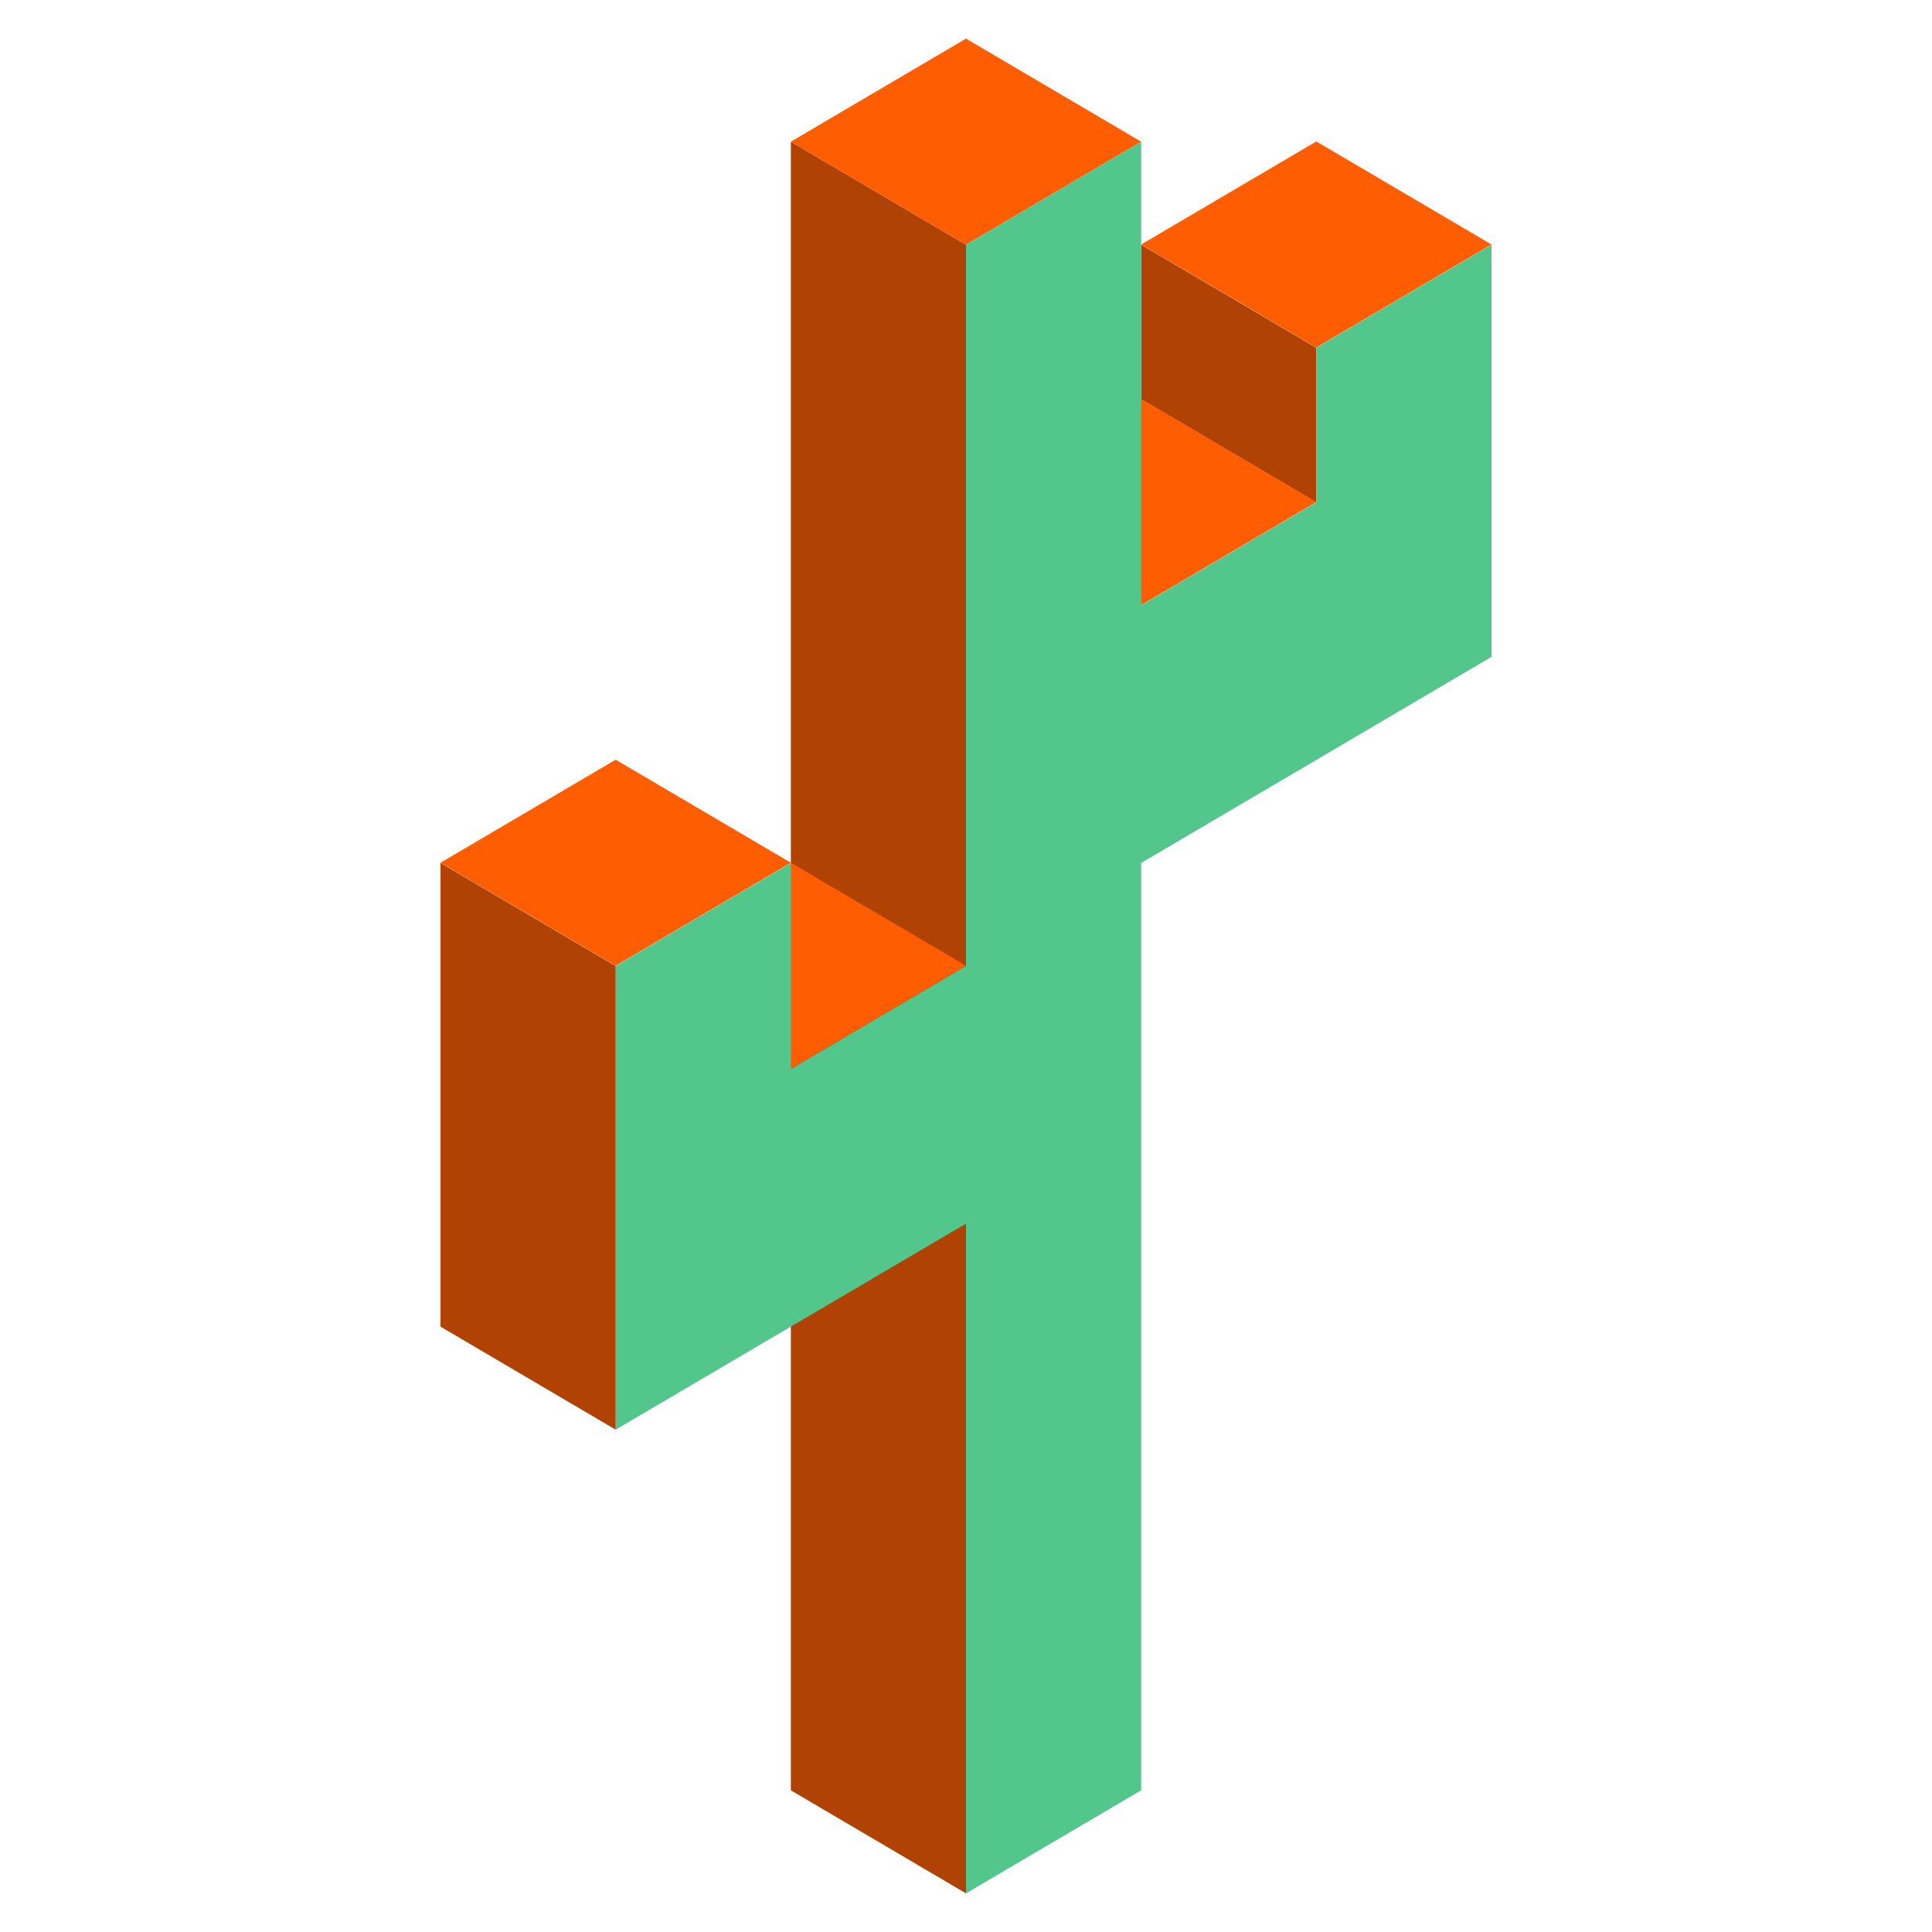
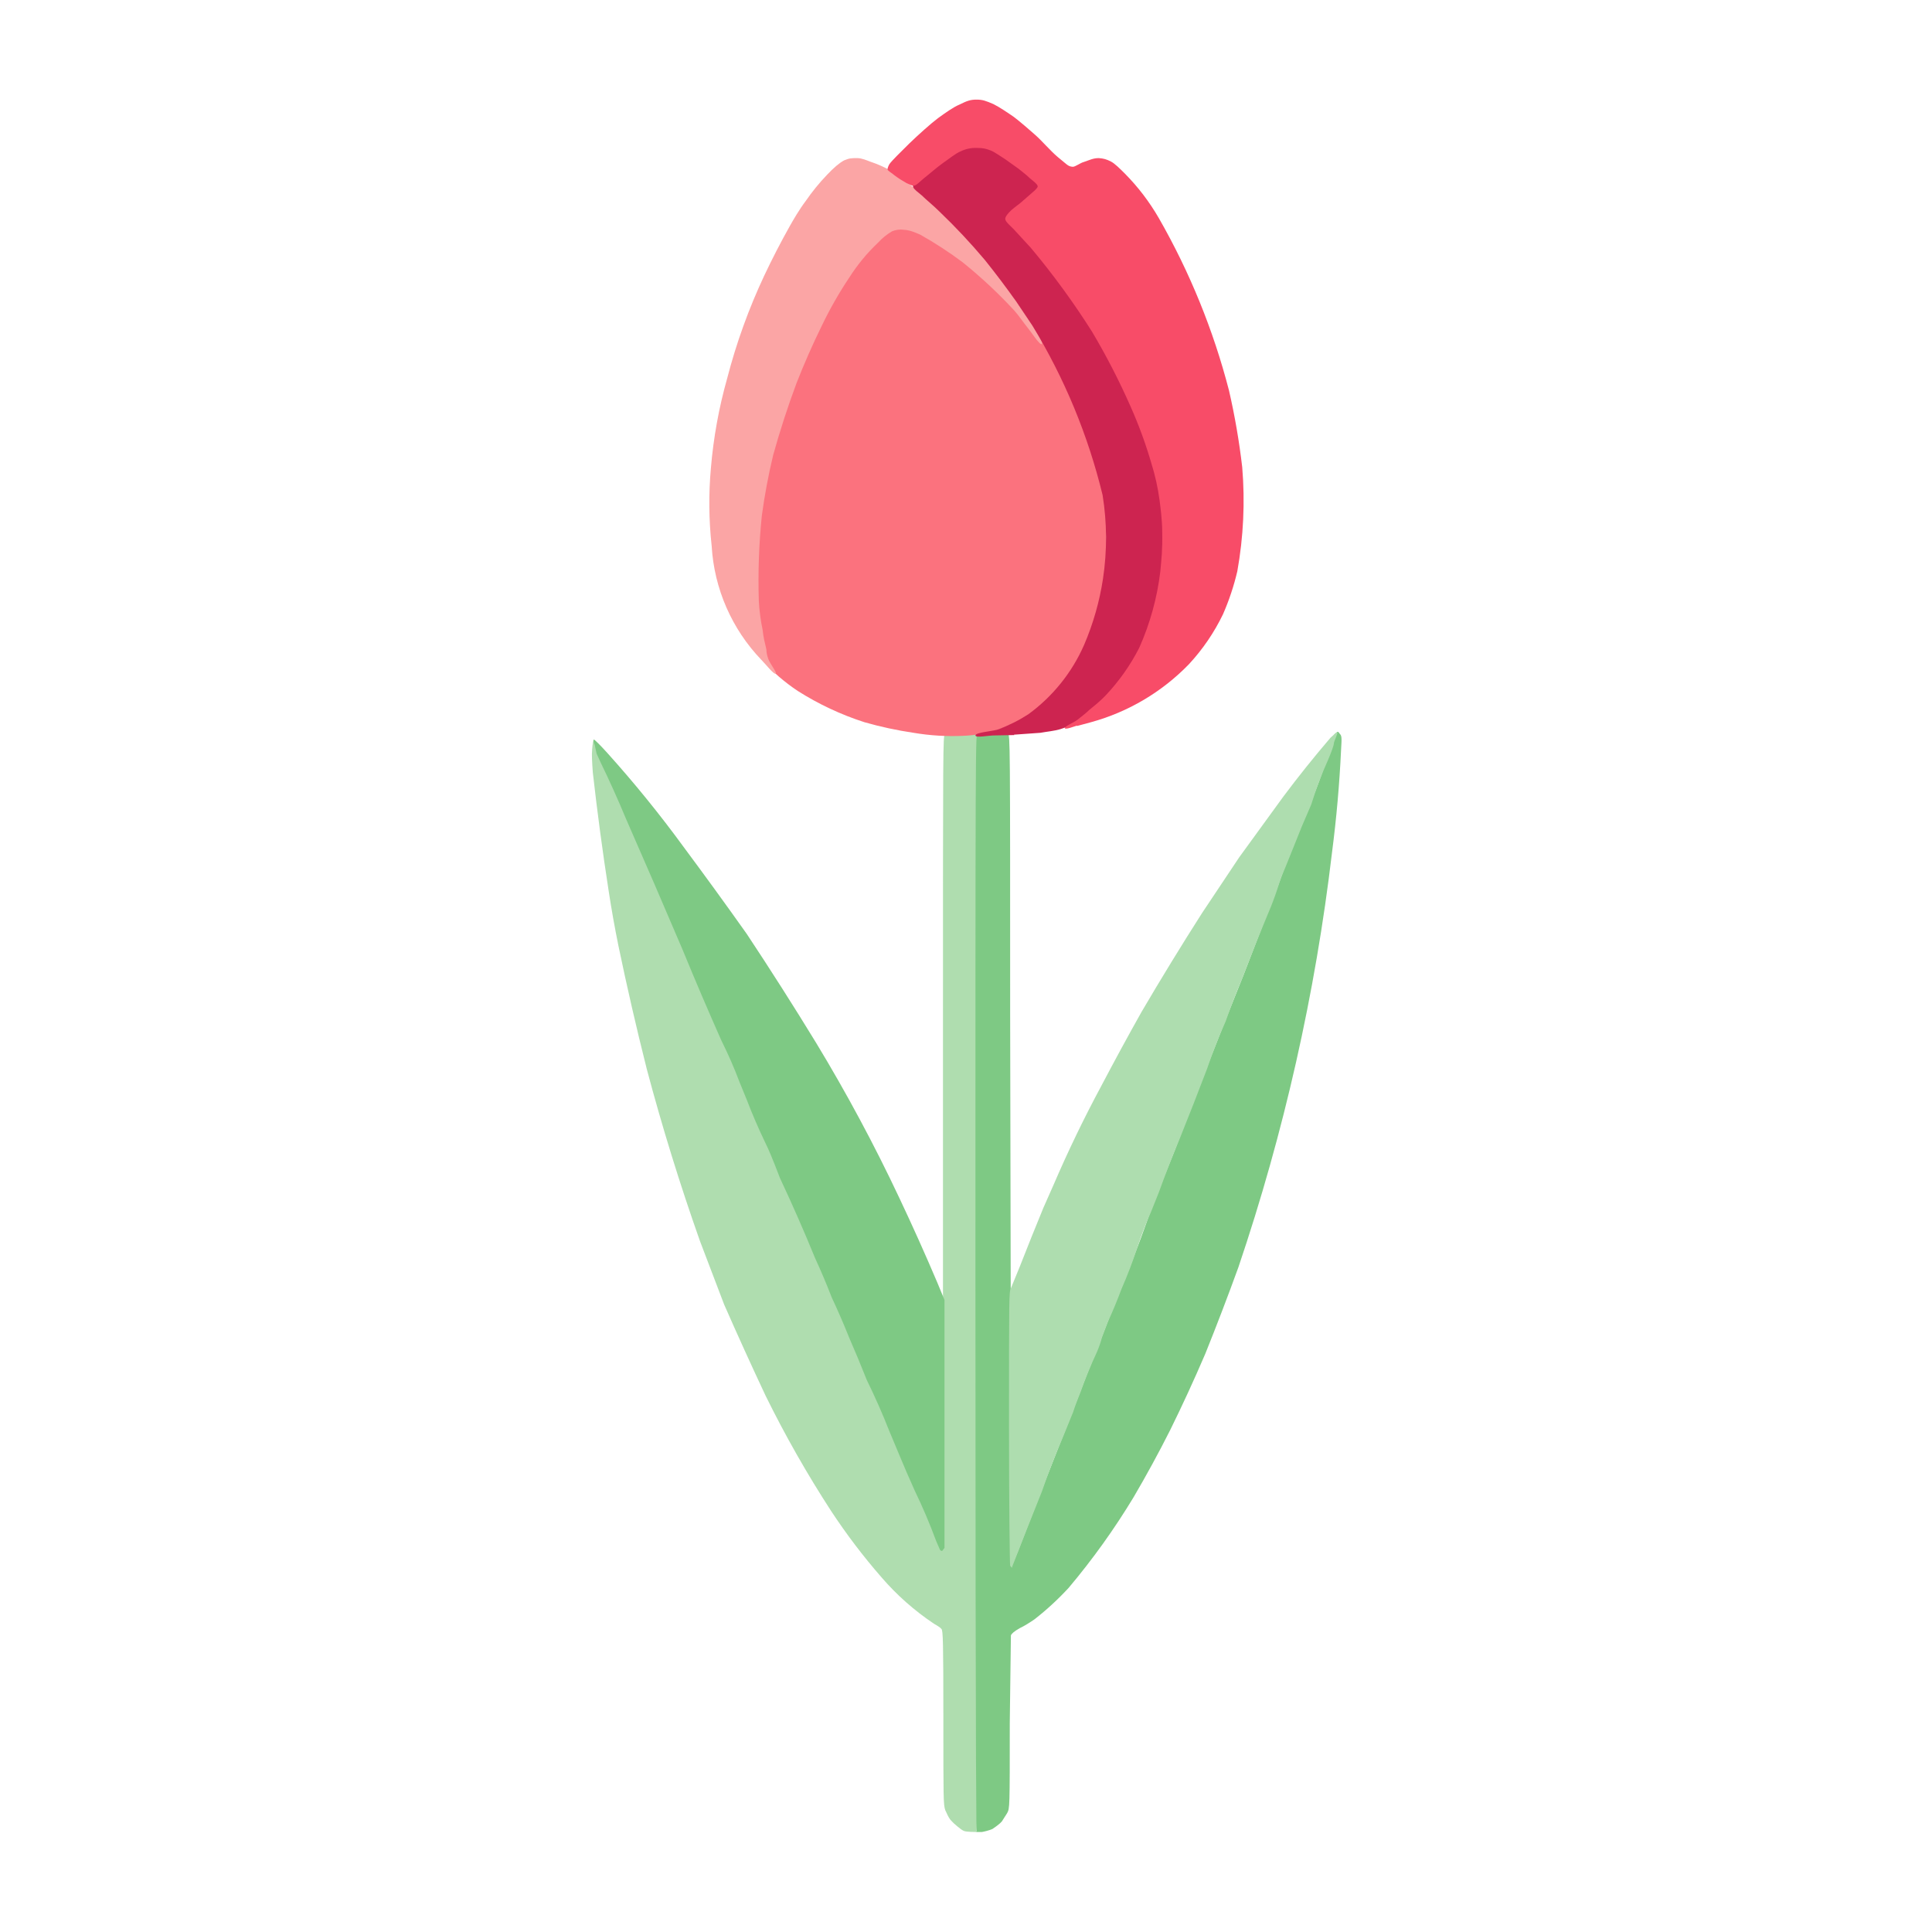
- <svg xmlns="http://www.w3.org/2000/svg" fill="none" viewBox="0 0 500 500">
-   <path fill="#B04304" d="M295.334 103.333v-40L340.667 90v40l-45.333-26.667ZM250.001 63.333l-45.334-26.666v426.666L250.001 490V63.333Z" />
-   <path fill="#FF5D01" d="m250.001 129.944 45.333-26.667 45.333 26.667-45.333 26.667-45.333-26.667ZM204.667 36.667 250.001 10l45.333 26.667-45.333 26.666-45.334-26.666ZM295.334 63.277l45.333-26.666L386 63.277l-45.333 26.667-45.333-26.667ZM114 223.277l45.333-26.667 45.334 26.667-45.334 26.667L114 223.277ZM250 249.944l-45.333-26.667v53.333L250 249.944Z" />
-   <path fill="#53C68C" d="m250 63.333 45.333-26.666v120L340.667 130V90L386 63.333V170l-90.667 53.333v240L250 490V316.667L159.333 370V250l45.334-26.667v53.334L250 250V63.333Z" />
-   <path fill="#B04304" d="M159.333 250 114 223.334v120L159.333 370V250Z" />
+ <svg xmlns="http://www.w3.org/2000/svg" width="512" height="512">
+   <g fill-rule="evenodd">
+     <path fill="#afddaf" d="M258.8 485.5c-.3 0-2.8 0-3.4-.3-.5-.2-1.2-.8-1.7-1.2a13 13 0 0 1-1.8-1.7c-.5-.6-1-1.7-1.4-2.6-.5-1.5-.5-3-.5-24.6 0-20-.1-23-.5-23.4-.2-.3-1.1-.9-2-1.4a68.8 68.8 0 0 1-13.9-12.3 162.8 162.8 0 0 1-13.3-17.5 296.7 296.7 0 0 1-17.4-30.6 1055.9 1055.9 0 0 1-11-24.2 11580 11580 0 0 0-6.4-16.8 595.3 595.3 0 0 1-14.1-45.6 802.8 802.8 0 0 1-7.5-32.6 299 299 0 0 1-2.6-14.6 761 761 0 0 1-4.2-31.4c-.2-2.6-.3-5.2-.2-5.6 0-.5.2-2.8.4-2.8s.9 2.4 1.3 3c.5.6 1.2 1.8 1.5 2.8l2.1 5.3a527.8 527.8 0 0 1 5 11.4 270.3 270.3 0 0 1 4.6 10.8l2.2 5a128.1 128.1 0 0 1 4.6 10.7 3053.8 3053.8 0 0 1 21.9 51.1l2.5 5.8a100 100 0 0 1 4.6 11 2848.1 2848.1 0 0 0 12.7 29.2 272.4 272.4 0 0 1 9 21 621 621 0 0 0 6.5 15.2 166.1 166.1 0 0 0 4.6 10.6 74.7 74.7 0 0 0 3.1 7.2 287.3 287.3 0 0 0 6 13.5c.3 0 .4-11 .4-33.1v-107c0-72.4 0-74.5.5-75.2.5-.6.7-.6 4.5-.6 3.2 0 4 0 4.2.4.1.2.2 57.2.1 145 0 98.8-.2 145-.4 145.5-.2.4.3.5 0 .6Z" />
+     <path fill="#7ec984" d="M250.3 344.5v65.7l-.6.8c-.2 0-.4 0-.6-.3l-1-2.3a152.2 152.2 0 0 0-5.7-13.4 331 331 0 0 1-4.4-10.2l-2.3-5.5a183.6 183.6 0 0 0-6-13.6 336.2 336.2 0 0 0-4.7-11.3 191.4 191.4 0 0 0-4.6-10.6 175 175 0 0 0-4.4-10.4 453.1 453.1 0 0 0-9.3-21.2l-1.4-3.6c-.5-1.3-1.6-4-2.6-6a147 147 0 0 1-4.7-10.9l-2-4.9a117.2 117.2 0 0 0-4.8-11 913.8 913.8 0 0 1-10.3-24.1 3229.9 3229.9 0 0 0-15-34.7 283 283 0 0 0-6.8-15.1l-1-2.2-.5-2.3s-.6-1.4-.2-1.4c.2 0 1.8 1.6 3.6 3.6a312.1 312.1 0 0 1 20.2 24.9 1226.3 1226.3 0 0 1 16.7 23 927.5 927.5 0 0 1 18.4 28.9 444.8 444.8 0 0 1 22 41 608.6 608.6 0 0 1 10.1 22.5l1.9 4.6ZM260.2 485.5h-1.4s-.3-2.8-.3-146.5c0-144 0-144.8.6-145l4-.2c3.1 0 3.6 0 4 .6.6.5.6 1.7.6 74.3a50969 50969 0 0 0 .4 145.6h.3l1.4-3.3a3900.8 3900.8 0 0 1 14.2-36.3 998.6 998.6 0 0 1 8-20.4l2.7-7a433.5 433.5 0 0 0 10-25.7 706.5 706.5 0 0 1 6.6-16.7 2815 2815 0 0 1 18.2-46.4 643645.7 643645.7 0 0 1 9.3-24.1 253.9 253.9 0 0 1 6-15.3 282.7 282.7 0 0 0 6.2-16c1.5-3.5 2.2-5.7 2.3-6.8 0-1.1.2-1.7.7-2 .5-.5.6-.5 1 .1.6.6.6 1 .4 4.3a330.8 330.8 0 0 1-2.4 27.2 540.8 540.8 0 0 1-24.8 109.9 707.7 707.7 0 0 1-8.8 23 418.6 418.6 0 0 1-9.3 20.2 317.9 317.9 0 0 1-9.7 17.8 189.6 189.6 0 0 1-17.2 24 75.5 75.5 0 0 1-9 8.3c-1 .7-2.7 1.8-4 2.4-1.4.8-2.1 1.4-2.3 1.9l-.3 23.2c0 22.6 0 22.6-.7 23.9l-1.4 2.2c-.5.6-1.6 1.4-2.5 2-.9.4-2.2.7-2.8.8Z" />
+     <path fill="#fb727e" d="M255.3 195a62 62 0 0 1-13.2-.8 101.5 101.5 0 0 1-13-2.8 77.2 77.2 0 0 1-17.7-8.3 51.6 51.6 0 0 1-5-3.8c-1.3-1.2-2.8-2.4-3.6-3.7-.6-1-.7-1.5-.8-2.3-.3-1.3-.1-2.6-.3-4.5-.3-2.2-.9-4.7-1-7a145.2 145.2 0 0 1 1.6-31.4 166.5 166.5 0 0 1 3.1-14.3l2-6.4a227.7 227.7 0 0 1 6-15.4 179.4 179.4 0 0 1 8.2-16.4 98.7 98.7 0 0 1 8.8-12.3c1.3-1.4 2.7-3 4-3.8a9 9 0 0 1 2.9-1.4c1-.3 2.1-.3 3.4 0 1.6.3 3 1 4.6 1.7 1.6.8 3.4 2 5 3a100 100 0 0 1 11.7 9.3c1.3 1.2 2.9 2.6 4 3.8 1.4 1.4 2.7 3.1 4 4.6 1.5 1.6 3.4 3.4 4.4 4.8.9 1.1 2 2.8 3 4.5 1.3 2 2.4 4.4 3.4 6.5a184.5 184.5 0 0 1 6.5 14.8 133.7 133.7 0 0 1 5.3 18.2c.5 3.5.6 6.6.6 11 0 3.7 0 7.1-.3 10a55.5 55.5 0 0 1-2.8 12 63.9 63.9 0 0 1-6.5 13.7 50.7 50.7 0 0 1-9.7 10.4 34.7 34.7 0 0 1-18.6 6.3Z" />
+     <path fill="#aeddaf" d="M268.3 415.4c-.1.1-.4-.1-.6-.5-.1-.4-.3-15.9-.3-36.5 0-35.8 0-35.8.5-37l2.3-5.6a946.2 946.2 0 0 1 6.3-15.7l2.7-6.1a333 333 0 0 1 12.7-26.3 808.2 808.2 0 0 1 10.6-19.5 812.5 812.5 0 0 1 16.1-26.3 4654.6 4654.6 0 0 0 9.8-14.7 3532.1 3532.1 0 0 1 11.7-16.1 304.2 304.2 0 0 1 12.5-15.6c.3-.2 1.6-1.6 1.8-1.4.2.2-.8 2.2-.9 2.8 0 .7-.8 2.7-1.6 4.6a97.2 97.2 0 0 0-4.4 11.7L345 219l-2.2 5.5-2.1 5.2c-.6 1.4-1.4 3.3-1.7 4.4a85 85 0 0 1-2.2 6.2 631 631 0 0 0-7.6 19 192.7 192.7 0 0 0-4.4 11.4 142.1 142.1 0 0 0-4.9 12.5 1009.2 1009.2 0 0 1-7.2 18.4 327.7 327.7 0 0 0-5.6 14.4l-2 5a99.6 99.6 0 0 0-3.7 9.6 113.6 113.6 0 0 1-4.2 11 118.7 118.7 0 0 1-3.6 8.7l-1.6 4.2c-.2 1-.8 2.6-1.3 3.8a116.3 116.3 0 0 0-4.3 10.5c-.5 1.3-1.5 3.7-2 5.4l-2.6 6.4a207.5 207.5 0 0 0-5.7 14.7 1677.7 1677.7 0 0 0-7.9 20Z" />
+     <path fill="#fba5a5" d="M205.5 178.5c-.4.3-2.6-2.5-3.7-3.6a47.6 47.6 0 0 1-13.2-30.2 103.6 103.6 0 0 1-.2-20.7 126.3 126.3 0 0 1 4.3-23.7 156 156 0 0 1 9.9-27.4 209 209 0 0 1 6.6-12.8c1-1.8 2.7-4.7 4.3-6.8a55 55 0 0 1 5.7-7c1.8-1.9 3.2-3.1 4.5-3.8 1.4-.6 2-.6 3.5-.6 1.2 0 2.5.6 3.6 1a29.6 29.6 0 0 1 5 2.2l3.3 2.4 4.2 3a113.7 113.7 0 0 1 11.2 10.6 166.6 166.6 0 0 1 13 16l3 4.4 1.8 2.7c.6 1 1.7 2.1 2.2 3 .5 1 2 3.7 1.6 4-.6.3-2.8-3.2-3.8-4.4-1-1.2-2.4-3.3-3.5-4.5a127.2 127.2 0 0 0-13.7-12.8 103 103 0 0 0-11.2-7.3c-1.6-.7-2.8-1.2-4.3-1.3a6 6 0 0 0-3.2.4 16 16 0 0 0-3.7 3 48.6 48.6 0 0 0-7.6 9.2 104.7 104.7 0 0 0-7.4 13 199.7 199.7 0 0 0-6.6 15 234.5 234.5 0 0 0-6.2 19.1 162 162 0 0 0-3 16 168.8 168.8 0 0 0-.8 22.7c.1 2.2.5 5.3 1 7.6.2 2 .6 3.5 1 5.2 0 .8.2 1.7.5 2.5.4 1.2 2.3 3.6 2 3.9Z" />
+     <path fill="#cd2450" d="m268.8 194.8-5.3.1c-1.6 0-4.9.7-5 0-.1-.8 4.6-1.1 6-1.6a40.9 40.9 0 0 0 8-4 45.2 45.2 0 0 0 14.8-18.4 71.7 71.7 0 0 0 5-17.5 72 72 0 0 0-.1-22.2 157.6 157.6 0 0 0-18.6-44.9l-4.3-6.4a235.5 235.5 0 0 0-8.3-11A163.2 163.2 0 0 0 249 56.1c-1.6-1.6-3.6-3.2-4.7-4.3-.9-.8-2-1.5-2.3-2.2-.2-.7 0-.6.4-1.3.4-.6 1.6-1.3 2.5-2.1l4.3-3.5c1.6-1 3.6-2.4 5.2-3.1 1.7-.9 2.7-1.2 3.9-1.3.8 0 2 .2 3 .4 1 .4 2.7 1.4 4.1 2.2 1.5.9 3.1 2.1 4.2 2.9l2.8 2.3c.7.6 1.8 1.3 2.3 2 .6.7 1 .9.9 1.5-.1.8-1.3 1.4-2.8 2.7-1.3 1.2-3.3 2.5-4.3 3.6-1.2 1.4-1.5 1.5-1.4 2.2 0 1 2.3 2.6 4 4.6l5.6 6.3a142.3 142.3 0 0 1 13.4 19.2 190.8 190.8 0 0 1 10.3 20.3 162 162 0 0 1 6 17.5 75.5 75.5 0 0 1-1.3 38.2 57.4 57.4 0 0 1-11.2 19.8c-1.3 1.4-3 3-4 3.8-.8.7-2 1.3-2.8 1.9l-2.2 1.8c-1.2.7-1.6 1-3.8 1.7-1.5.5-3.8.7-5.4 1l-7 .5Z" />
+     <path fill="#f84c68" d="M285.4 192.3c-.7.2-3 1.1-3.2.7-.2-.5 2.4-1.5 3.4-2.3 1-.8 2.2-1.7 3-2.5 1.1-.9 3-2.4 4.4-3.9a54.4 54.4 0 0 0 8.9-12.6 70.2 70.2 0 0 0 5.6-20.3c.3-3.3.6-5.8.5-10.4 0-3.3-.5-6.8-.7-8.4a58.9 58.9 0 0 0-2.2-9.9 117.4 117.4 0 0 0-5.5-15 185 185 0 0 0-10.2-19.8 206.8 206.8 0 0 0-16.2-22.2l-4.6-5c-1-1-2.2-2-2.2-2.7 0-.5.4-1 1-1.7.7-.8 2-1.7 3-2.5l3.1-2.7c.7-.6 1.5-1.3 1.5-1.7 0-.5-1-1.3-2-2.1-1-1-2.4-2-3.1-2.6l-3.5-2.5c-1.3-.8-2.8-1.9-3.8-2.3-1.3-.5-2-.7-3.8-.7a9 9 0 0 0-4.2.9c-1.3.5-3.1 2-4.7 3.1-1.7 1.2-3.7 3-5 4-1.1.9-2.1 2-2.7 2-.5.1-1.1-.3-2-.7a28 28 0 0 1-3.1-2c-.8-.7-1.8-1.2-1.9-1.6 0-.3.2-.9.5-1.4.7-1 3-3.2 5.3-5.5 2.5-2.4 5.6-5.2 7.6-6.7 1.8-1.3 4-2.9 5.7-3.6 2-1 2.9-1.3 4.5-1.3s2.4.3 4.5 1.2c1.6.8 3.8 2.3 5.4 3.4 1.7 1.3 4 3.3 5.7 4.8 1.8 1.6 4 4.2 5.9 5.8 2.6 2.1 2.7 2.5 4 2.6.7 0 1.9-1 3-1.3 1.5-.5 2.4-1 3.9-1 1.3.1 2 .3 3.2.9 1 .5 2.5 2 3.7 3.2a58 58 0 0 1 9 11.8 185.1 185.1 0 0 1 18.6 45.7 186.4 186.4 0 0 1 3.5 20.3 106.2 106.2 0 0 1-1.3 27.6 66.1 66.1 0 0 1-3.8 11.4 54 54 0 0 1-9 13.2 57.2 57.2 0 0 1-26 15.4l-3.7 1Z" />
+   </g>
</svg>
